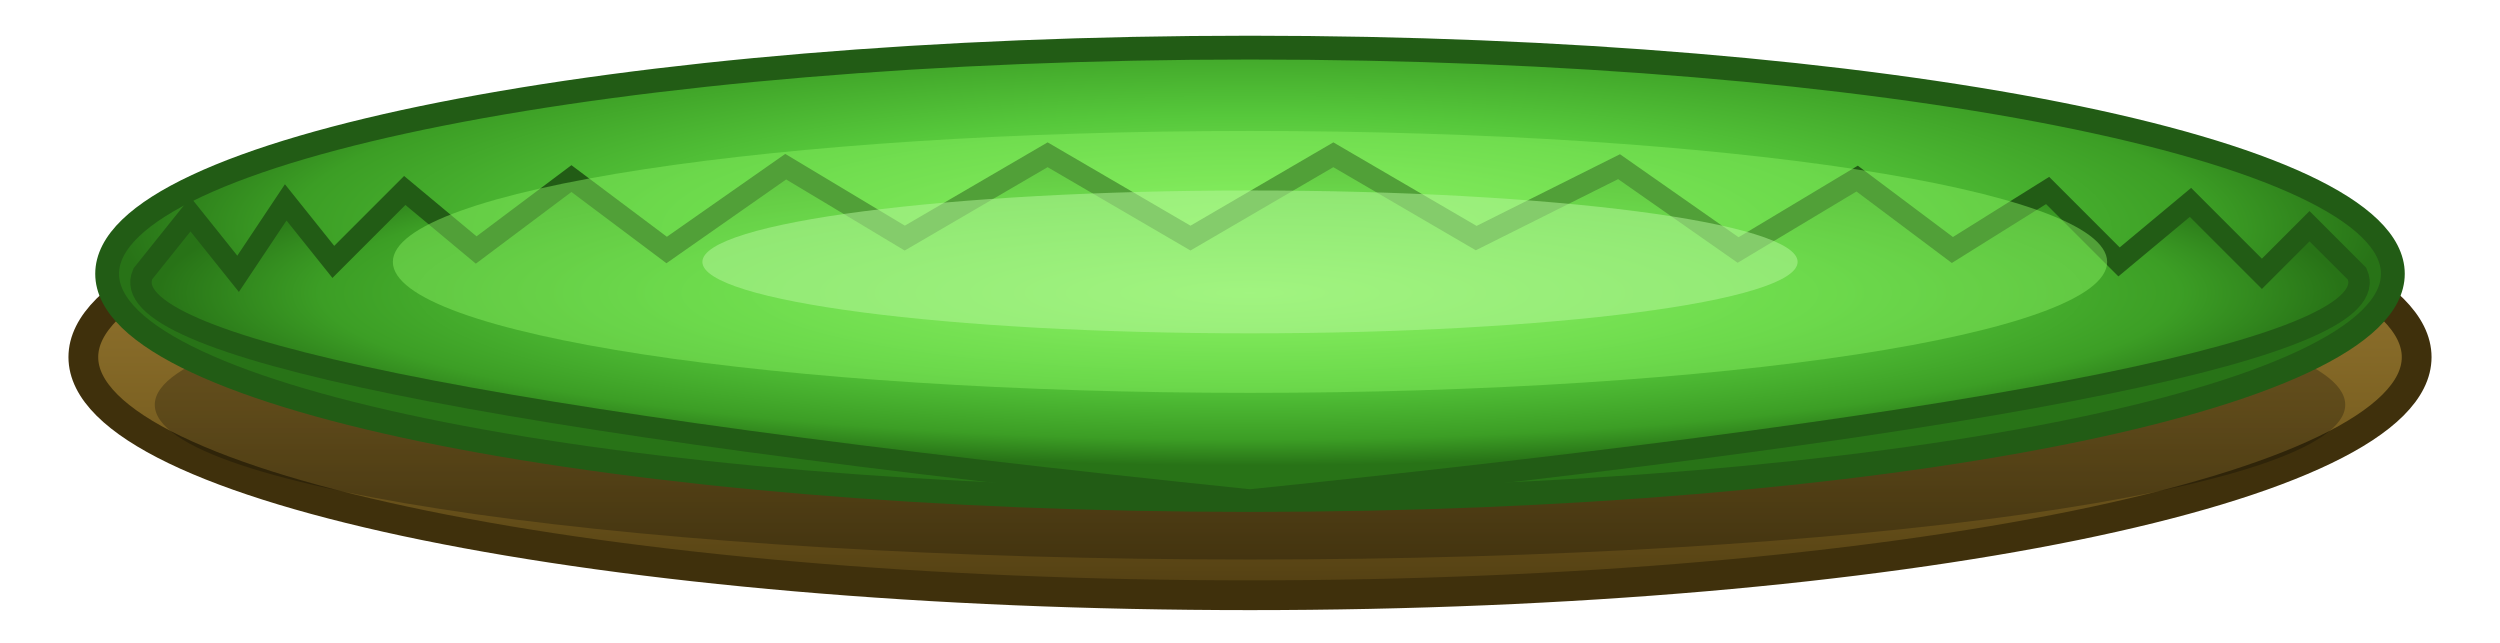
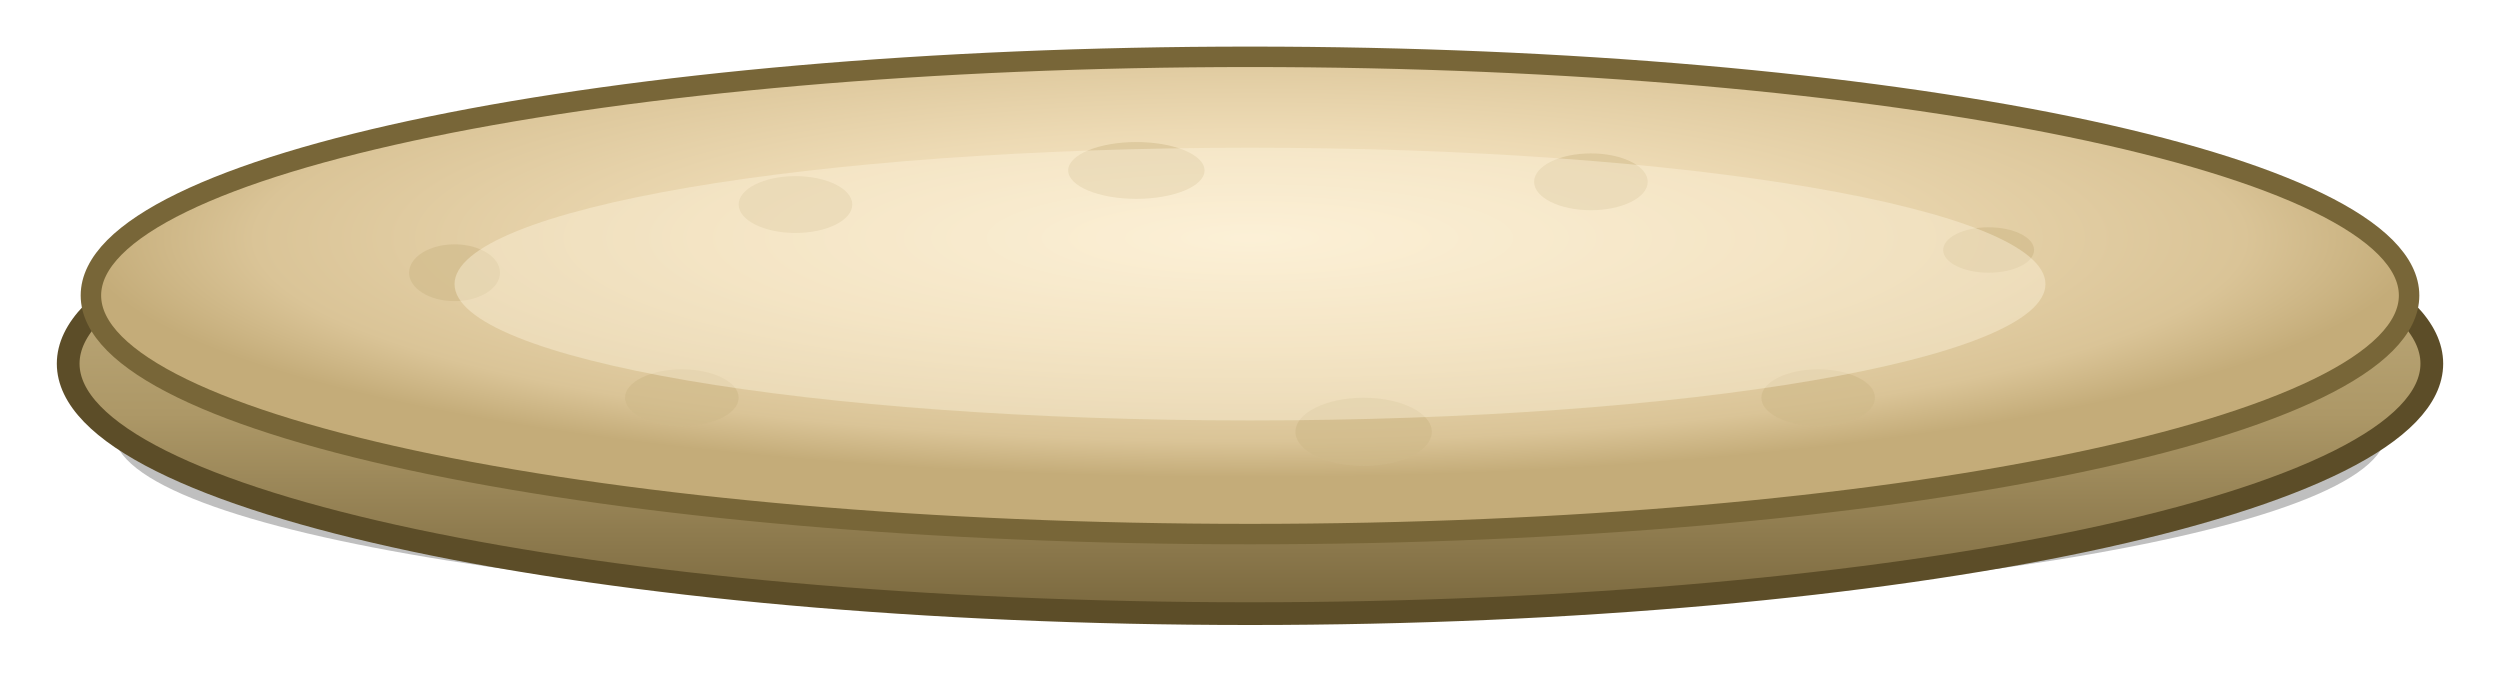
- <svg xmlns="http://www.w3.org/2000/svg" viewBox="0 0 210 54" width="210" height="54">
+ <svg xmlns="http://www.w3.org/2000/svg" viewBox="0 0 220 60" width="220" height="60">
  <defs>
-     <linearGradient id="dirtGrad" x1="0" y1="0" x2="0" y2="1">
-       <stop offset="0%" stop-color="#a4843b" />
-       <stop offset="60%" stop-color="#7e6323" />
-       <stop offset="100%" stop-color="#523f12" />
+     <linearGradient id="sandRimGrad" x1="0" y1="0" x2="0" y2="1">
+       <stop offset="0%" stop-color="#cfbc8e" />
+       <stop offset="60%" stop-color="#ad9867" />
+       <stop offset="100%" stop-color="#7a683e" />
    </linearGradient>
-     <radialGradient id="grassSurfGrad" cx="50%" cy="40%" r="50%">
-       <stop offset="0%" stop-color="#8af062" />
-       <stop offset="50%" stop-color="#56c83b" />
-       <stop offset="85%" stop-color="#3c9e25" />
-       <stop offset="100%" stop-color="#287317" />
+     <radialGradient id="sandSurfGrad" cx="50%" cy="38%" r="50%">
+       <stop offset="0%" stop-color="#faedd1" />
+       <stop offset="45%" stop-color="#eddab4" />
+       <stop offset="85%" stop-color="#dac497" />
+       <stop offset="100%" stop-color="#c4ac79" />
    </radialGradient>
  </defs>
-   <ellipse cx="105" cy="30" rx="98" ry="20" fill="url(#dirtGrad)" stroke="#3f300c" stroke-width="2.5" />
-   <ellipse cx="105" cy="34" rx="92" ry="13" fill="#000000" fill-opacity="0.25" />
-   <ellipse cx="105" cy="23" rx="96" ry="19" fill="url(#grassSurfGrad)" stroke="#225c15" stroke-width="2" />
-   <path d="M 12,23     L 16,18 L 20,23 L 24,17 L 28,22 L 34,16 L 40,21 L 48,15 L 56,21     L 66,14 L 76,20 L 88,13 L 100,20 L 112,13 L 124,20 L 136,14     L 146,21 L 156,15 L 164,21 L 172,16 L 178,22 L 184,17 L 190,23     L 194,19 L 198,23     Q 202,32 105,42     Q 8,32 12,23 Z" fill="url(#grassSurfGrad)" stroke="#225c15" stroke-width="1.8" />
-   <ellipse cx="105" cy="22" rx="72" ry="11" fill="#8bf262" fill-opacity="0.45" />
-   <ellipse cx="105" cy="22" rx="46" ry="6" fill="#b9f99e" fill-opacity="0.5" />
+   <ellipse cx="110" cy="38" rx="100" ry="16" fill="#000000" fill-opacity="0.25" />
+   <ellipse cx="110" cy="32" rx="104" ry="22" fill="url(#sandRimGrad)" stroke="#5c4d28" stroke-width="2" />
+   <ellipse cx="110" cy="26" rx="102" ry="21" fill="url(#sandSurfGrad)" stroke="#786638" stroke-width="1.8" />
+   <ellipse cx="40" cy="24" rx="4" ry="2.5" fill="#cfb989" opacity="0.6" />
+   <ellipse cx="70" cy="18" rx="5" ry="2.5" fill="#cfb989" opacity="0.5" />
+   <ellipse cx="100" cy="15" rx="6" ry="2.5" fill="#cfb989" opacity="0.5" />
+   <ellipse cx="140" cy="16" rx="5" ry="2.5" fill="#cfb989" opacity="0.5" />
+   <ellipse cx="175" cy="22" rx="4" ry="2" fill="#cfb989" opacity="0.6" />
+   <ellipse cx="160" cy="35" rx="5" ry="2.5" fill="#cfb989" opacity="0.6" />
+   <ellipse cx="120" cy="38" rx="6" ry="3" fill="#cfb989" opacity="0.6" />
+   <ellipse cx="60" cy="35" rx="5" ry="2.5" fill="#cfb989" opacity="0.6" />
+   <ellipse cx="110" cy="25" rx="70" ry="12" fill="#fff5e0" fill-opacity="0.4" />
</svg>
